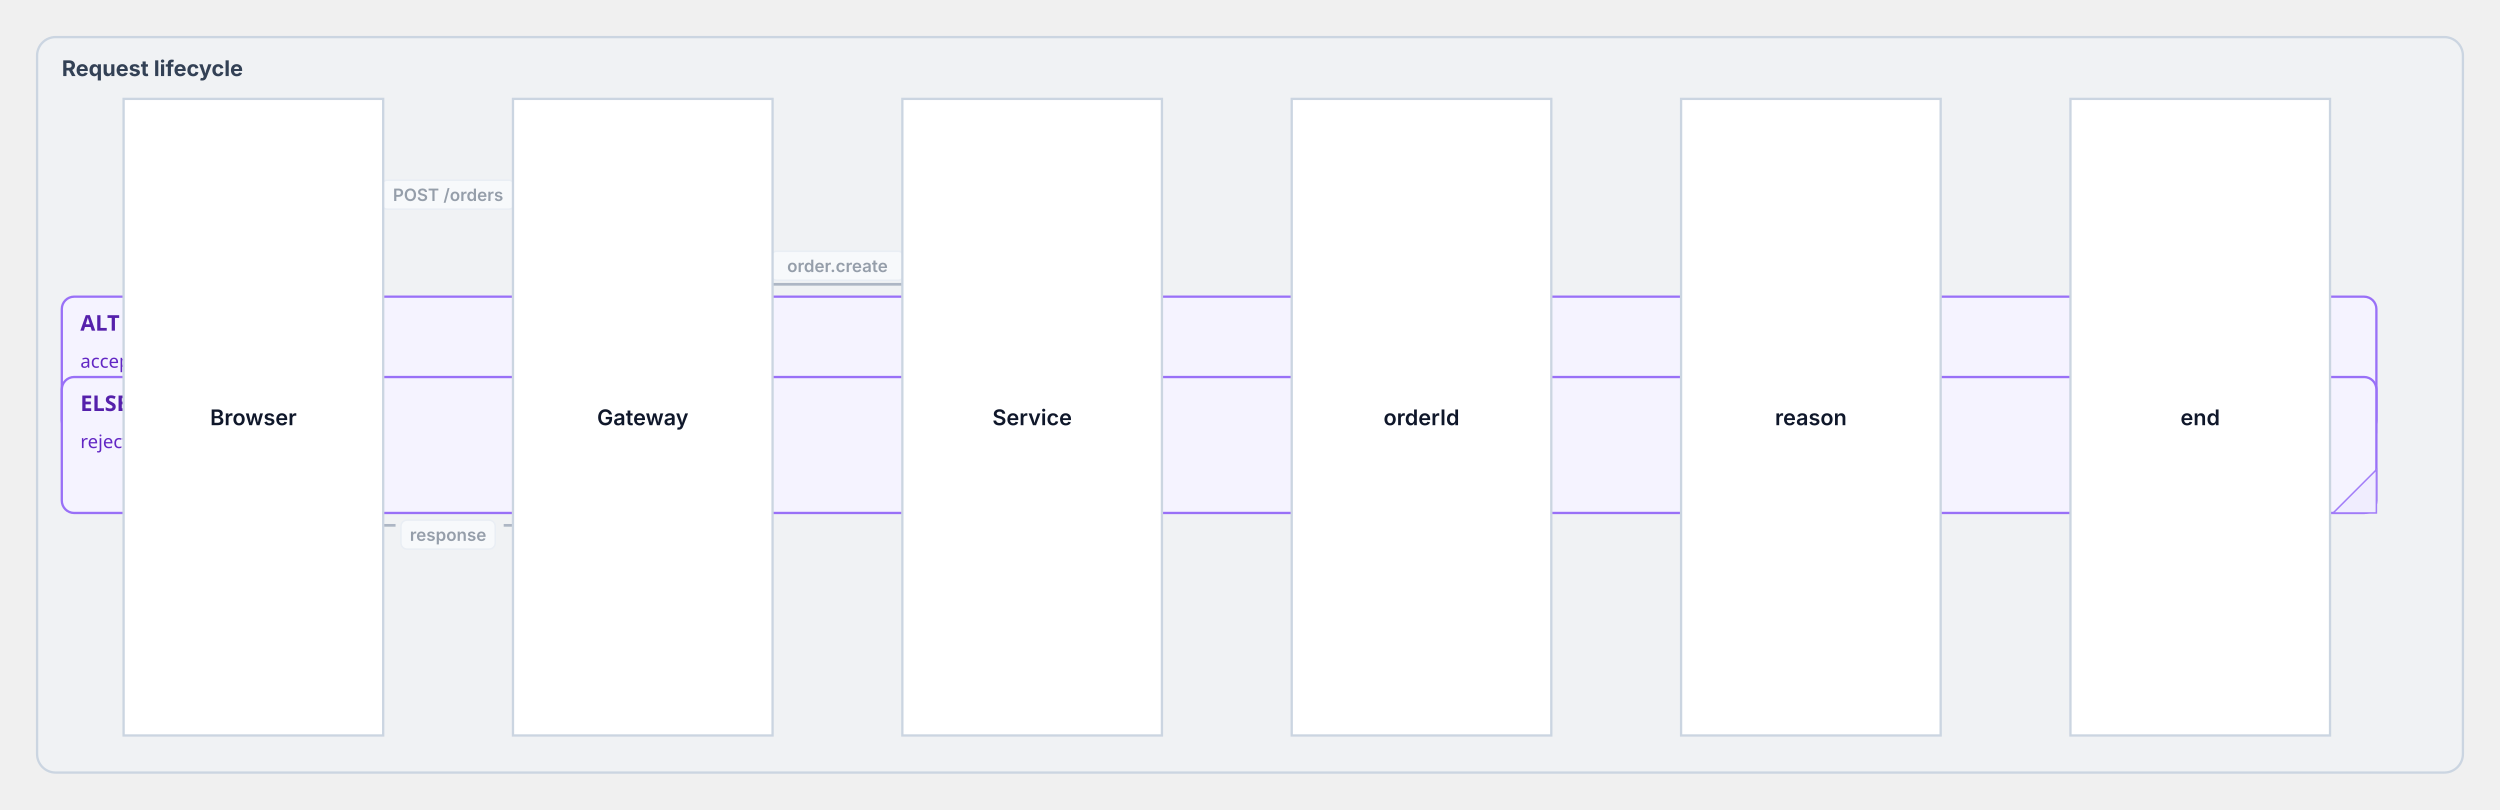
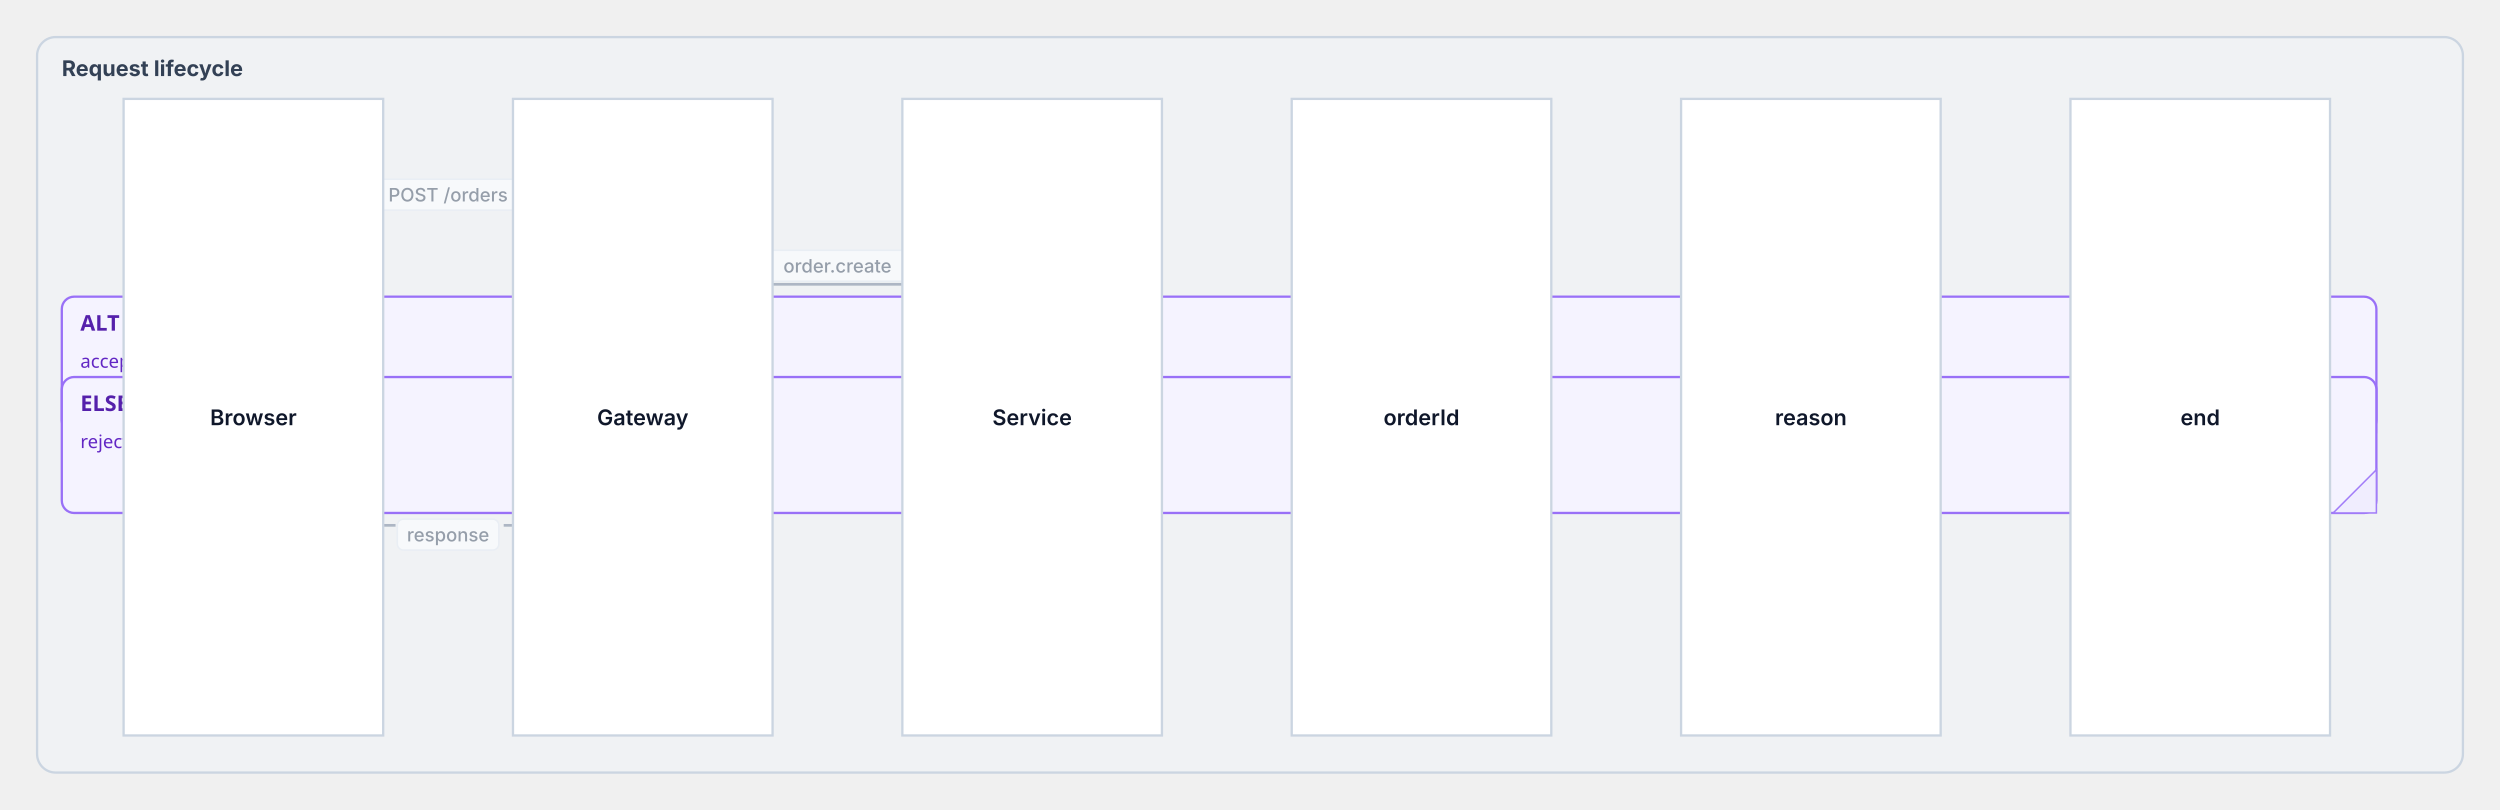
<svg xmlns="http://www.w3.org/2000/svg" viewBox="-24 -24 1618 524" width="1618" height="524" data-openflowkit-document="template-request-sequence" data-page="page-1" data-theme="light" data-pixel-ratio="1">
  <g data-connector-id="msg-1">
    <path d="M140 108 L392 108" fill="none" stroke="#64748b" stroke-width="1.75" opacity="1" />
-     <rect x="222.72" y="92.625" width="86.56" height="18.75" rx="4" fill="#ffffff" stroke="#e2e8f0" stroke-width="1" />
-     <text x="266" y="102" text-anchor="middle" dominant-baseline="middle" fill="#334155" font-family="Inter, ui-sans-serif, system-ui, sans-serif" font-size="11" font-weight="600">POST /orders</text>
+     <rect x="219.24" y="92" width="93.52" height="20" rx="4" fill="#ffffff" stroke="#e2e8f0" stroke-width="1" />
+     <text x="266" y="102" text-anchor="middle" dominant-baseline="middle" fill="#334155" font-family="Inter, ui-sans-serif, system-ui, sans-serif" font-size="12" font-weight="500">POST /orders</text>
    <path d="M392 108 L382.796 112.067 L383.224 103.077 Z" fill="#64748b" opacity="1" />
  </g>
  <g data-connector-id="msg-2">
    <path d="M392 160 L644 160" fill="none" stroke="#64748b" stroke-width="1.75" opacity="1" />
-     <rect x="474.72" y="138.625" width="86.56" height="18.75" rx="4" fill="#ffffff" stroke="#e2e8f0" stroke-width="1" />
-     <text x="518" y="148" text-anchor="middle" dominant-baseline="middle" fill="#334155" font-family="Inter, ui-sans-serif, system-ui, sans-serif" font-size="11" font-weight="600">order.create</text>
+     <rect x="471.24" y="138" width="93.52" height="20" rx="4" fill="#ffffff" stroke="#e2e8f0" stroke-width="1" />
+     <text x="518" y="148" text-anchor="middle" dominant-baseline="middle" fill="#334155" font-family="Inter, ui-sans-serif, system-ui, sans-serif" font-size="12" font-weight="500">order.create</text>
    <path d="M644 160 L634.614 163.626 L635.467 154.667 Z" fill="#64748b" opacity="1" />
  </g>
  <g data-connector-id="msg-3">
    <path d="M644 212 L392 212" fill="none" stroke="#64748b" stroke-width="1.75" opacity="1" stroke-dasharray="10 6" />
-     <rect x="503.43" y="202.625" width="29.14" height="18.75" rx="4" fill="#ffffff" stroke="#e2e8f0" stroke-width="1" />
-     <text x="518" y="212" text-anchor="middle" dominant-baseline="middle" fill="#334155" font-family="Inter, ui-sans-serif, system-ui, sans-serif" font-size="11" font-weight="600">202</text>
+     <rect x="502.56" y="202" width="30.88" height="20" rx="4" fill="#ffffff" stroke="#e2e8f0" stroke-width="1" />
+     <text x="518" y="212" text-anchor="middle" dominant-baseline="middle" fill="#334155" font-family="Inter, ui-sans-serif, system-ui, sans-serif" font-size="12" font-weight="500">202</text>
    <path d="M401 207.5 L392 212 L401 216.5" fill="none" stroke="#64748b" stroke-width="1.75" opacity="1" stroke-linejoin="round" />
  </g>
  <g data-connector-id="msg-4">
    <path d="M644 264 L392 264" fill="none" stroke="#64748b" stroke-width="1.75" opacity="1" stroke-dasharray="10 6" />
-     <rect x="503.43" y="266.625" width="29.14" height="18.75" rx="4" fill="#ffffff" stroke="#e2e8f0" stroke-width="1" />
-     <text x="518" y="276" text-anchor="middle" dominant-baseline="middle" fill="#334155" font-family="Inter, ui-sans-serif, system-ui, sans-serif" font-size="11" font-weight="600">409</text>
+     <rect x="502.56" y="266" width="30.88" height="20" rx="4" fill="#ffffff" stroke="#e2e8f0" stroke-width="1" />
+     <text x="518" y="276" text-anchor="middle" dominant-baseline="middle" fill="#334155" font-family="Inter, ui-sans-serif, system-ui, sans-serif" font-size="12" font-weight="500">409</text>
    <path d="M401.386 260.374 L392 264 L400.533 269.333" fill="none" stroke="#64748b" stroke-width="1.75" opacity="1" stroke-linejoin="round" />
  </g>
  <g data-connector-id="msg-5">
    <path d="M392 316 L140 316" fill="none" stroke="#64748b" stroke-width="1.75" opacity="1" stroke-dasharray="10 6" />
-     <rect x="235.48" y="312.625" width="61.04" height="18.75" rx="4" fill="#ffffff" stroke="#e2e8f0" stroke-width="1" />
-     <text x="266" y="322" text-anchor="middle" dominant-baseline="middle" fill="#334155" font-family="Inter, ui-sans-serif, system-ui, sans-serif" font-size="11" font-weight="600">response</text>
+     <rect x="233.16" y="312" width="65.68" height="20" rx="4" fill="#ffffff" stroke="#e2e8f0" stroke-width="1" />
+     <text x="266" y="322" text-anchor="middle" dominant-baseline="middle" fill="#334155" font-family="Inter, ui-sans-serif, system-ui, sans-serif" font-size="12" font-weight="500">response</text>
    <path d="M149.204 311.933 L140 316 L148.776 320.923" fill="none" stroke="#64748b" stroke-width="1.75" opacity="1" stroke-linejoin="round" />
  </g>
  <g data-node-id="dsl-485r0" transform="matrix(1 0 0 1 0 0)">
    <rect x="0" y="0" width="1570" height="476" rx="12" fill="rgba(241,245,249,0.52)" stroke="#cbd5e1" stroke-width="1.5" />
    <g>
      <text x="16" y="20" text-anchor="start" dominant-baseline="middle" fill="#334155" font-family="Inter, ui-sans-serif, system-ui, sans-serif" font-size="14" font-weight="700">Request lifecycle</text>
    </g>
  </g>
  <g data-node-id="alt-1" data-node-kind="annotation" transform="matrix(1 0 0 1 16 168)">
    <rect width="1498" height="88" rx="8" fill="#f5f3ff" stroke="#9970f7" stroke-width="1.5" />
    <path d="M1470 88 L1498 60 L1498 88 Z" fill="#f0edfe" stroke="#a27df8" />
    <text x="12" y="22" fill="#5520ab" font-family="system-ui,sans-serif" font-size="14" font-weight="700">
      <tspan x="12" dy="0">ALT</tspan>
    </text>
    <text x="12" y="46" fill="#6226c4" font-family="system-ui,sans-serif" font-size="12" font-weight="500">
      <tspan x="12" dy="0">accepted</tspan>
    </text>
  </g>
  <g data-node-id="alt-2" data-node-kind="annotation" transform="matrix(1 0 0 1 16 220)">
    <rect width="1498" height="88" rx="8" fill="#f5f3ff" stroke="#9970f7" stroke-width="1.5" />
    <path d="M1470 88 L1498 60 L1498 88 Z" fill="#f0edfe" stroke="#a27df8" />
    <text x="12" y="22" fill="#5520ab" font-family="system-ui,sans-serif" font-size="14" font-weight="700">
      <tspan x="12" dy="0">ELSE</tspan>
    </text>
    <text x="12" y="46" fill="#6226c4" font-family="system-ui,sans-serif" font-size="12" font-weight="500">
      <tspan x="12" dy="0">rejected</tspan>
    </text>
  </g>
  <g data-node-id="browser" transform="matrix(1 0 0 1 56 40)">
    <rect x="0" y="0" width="168" height="412" fill="#ffffff" stroke="#cbd5e1" stroke-width="1.5" />
    <g>
      <text x="84" y="206" text-anchor="middle" dominant-baseline="middle" fill="#0f172a" font-family="Inter, ui-sans-serif, system-ui, sans-serif" font-size="14" font-weight="600">Browser</text>
    </g>
  </g>
  <g data-node-id="end" transform="matrix(1 0 0 1 1316 40)">
    <rect x="0" y="0" width="168" height="412" fill="#ffffff" stroke="#cbd5e1" stroke-width="1.5" />
    <g>
      <text x="84" y="206" text-anchor="middle" dominant-baseline="middle" fill="#0f172a" font-family="Inter, ui-sans-serif, system-ui, sans-serif" font-size="14" font-weight="600">end</text>
    </g>
  </g>
  <g data-node-id="gateway" transform="matrix(1 0 0 1 308 40)">
    <rect x="0" y="0" width="168" height="412" fill="#ffffff" stroke="#cbd5e1" stroke-width="1.5" />
    <g>
      <text x="84" y="206" text-anchor="middle" dominant-baseline="middle" fill="#0f172a" font-family="Inter, ui-sans-serif, system-ui, sans-serif" font-size="14" font-weight="600">Gateway</text>
    </g>
  </g>
  <g data-node-id="orderid" transform="matrix(1 0 0 1 812 40)">
    <rect x="0" y="0" width="168" height="412" fill="#ffffff" stroke="#cbd5e1" stroke-width="1.5" />
    <g>
      <text x="84" y="206" text-anchor="middle" dominant-baseline="middle" fill="#0f172a" font-family="Inter, ui-sans-serif, system-ui, sans-serif" font-size="14" font-weight="600">orderId</text>
    </g>
  </g>
  <g data-node-id="reason" transform="matrix(1 0 0 1 1064 40)">
    <rect x="0" y="0" width="168" height="412" fill="#ffffff" stroke="#cbd5e1" stroke-width="1.5" />
    <g>
      <text x="84" y="206" text-anchor="middle" dominant-baseline="middle" fill="#0f172a" font-family="Inter, ui-sans-serif, system-ui, sans-serif" font-size="14" font-weight="600">reason</text>
    </g>
  </g>
  <g data-node-id="service" transform="matrix(1 0 0 1 560 40)">
    <rect x="0" y="0" width="168" height="412" fill="#ffffff" stroke="#cbd5e1" stroke-width="1.5" />
    <g>
      <text x="84" y="206" text-anchor="middle" dominant-baseline="middle" fill="#0f172a" font-family="Inter, ui-sans-serif, system-ui, sans-serif" font-size="14" font-weight="600">Service</text>
    </g>
  </g>
</svg>
